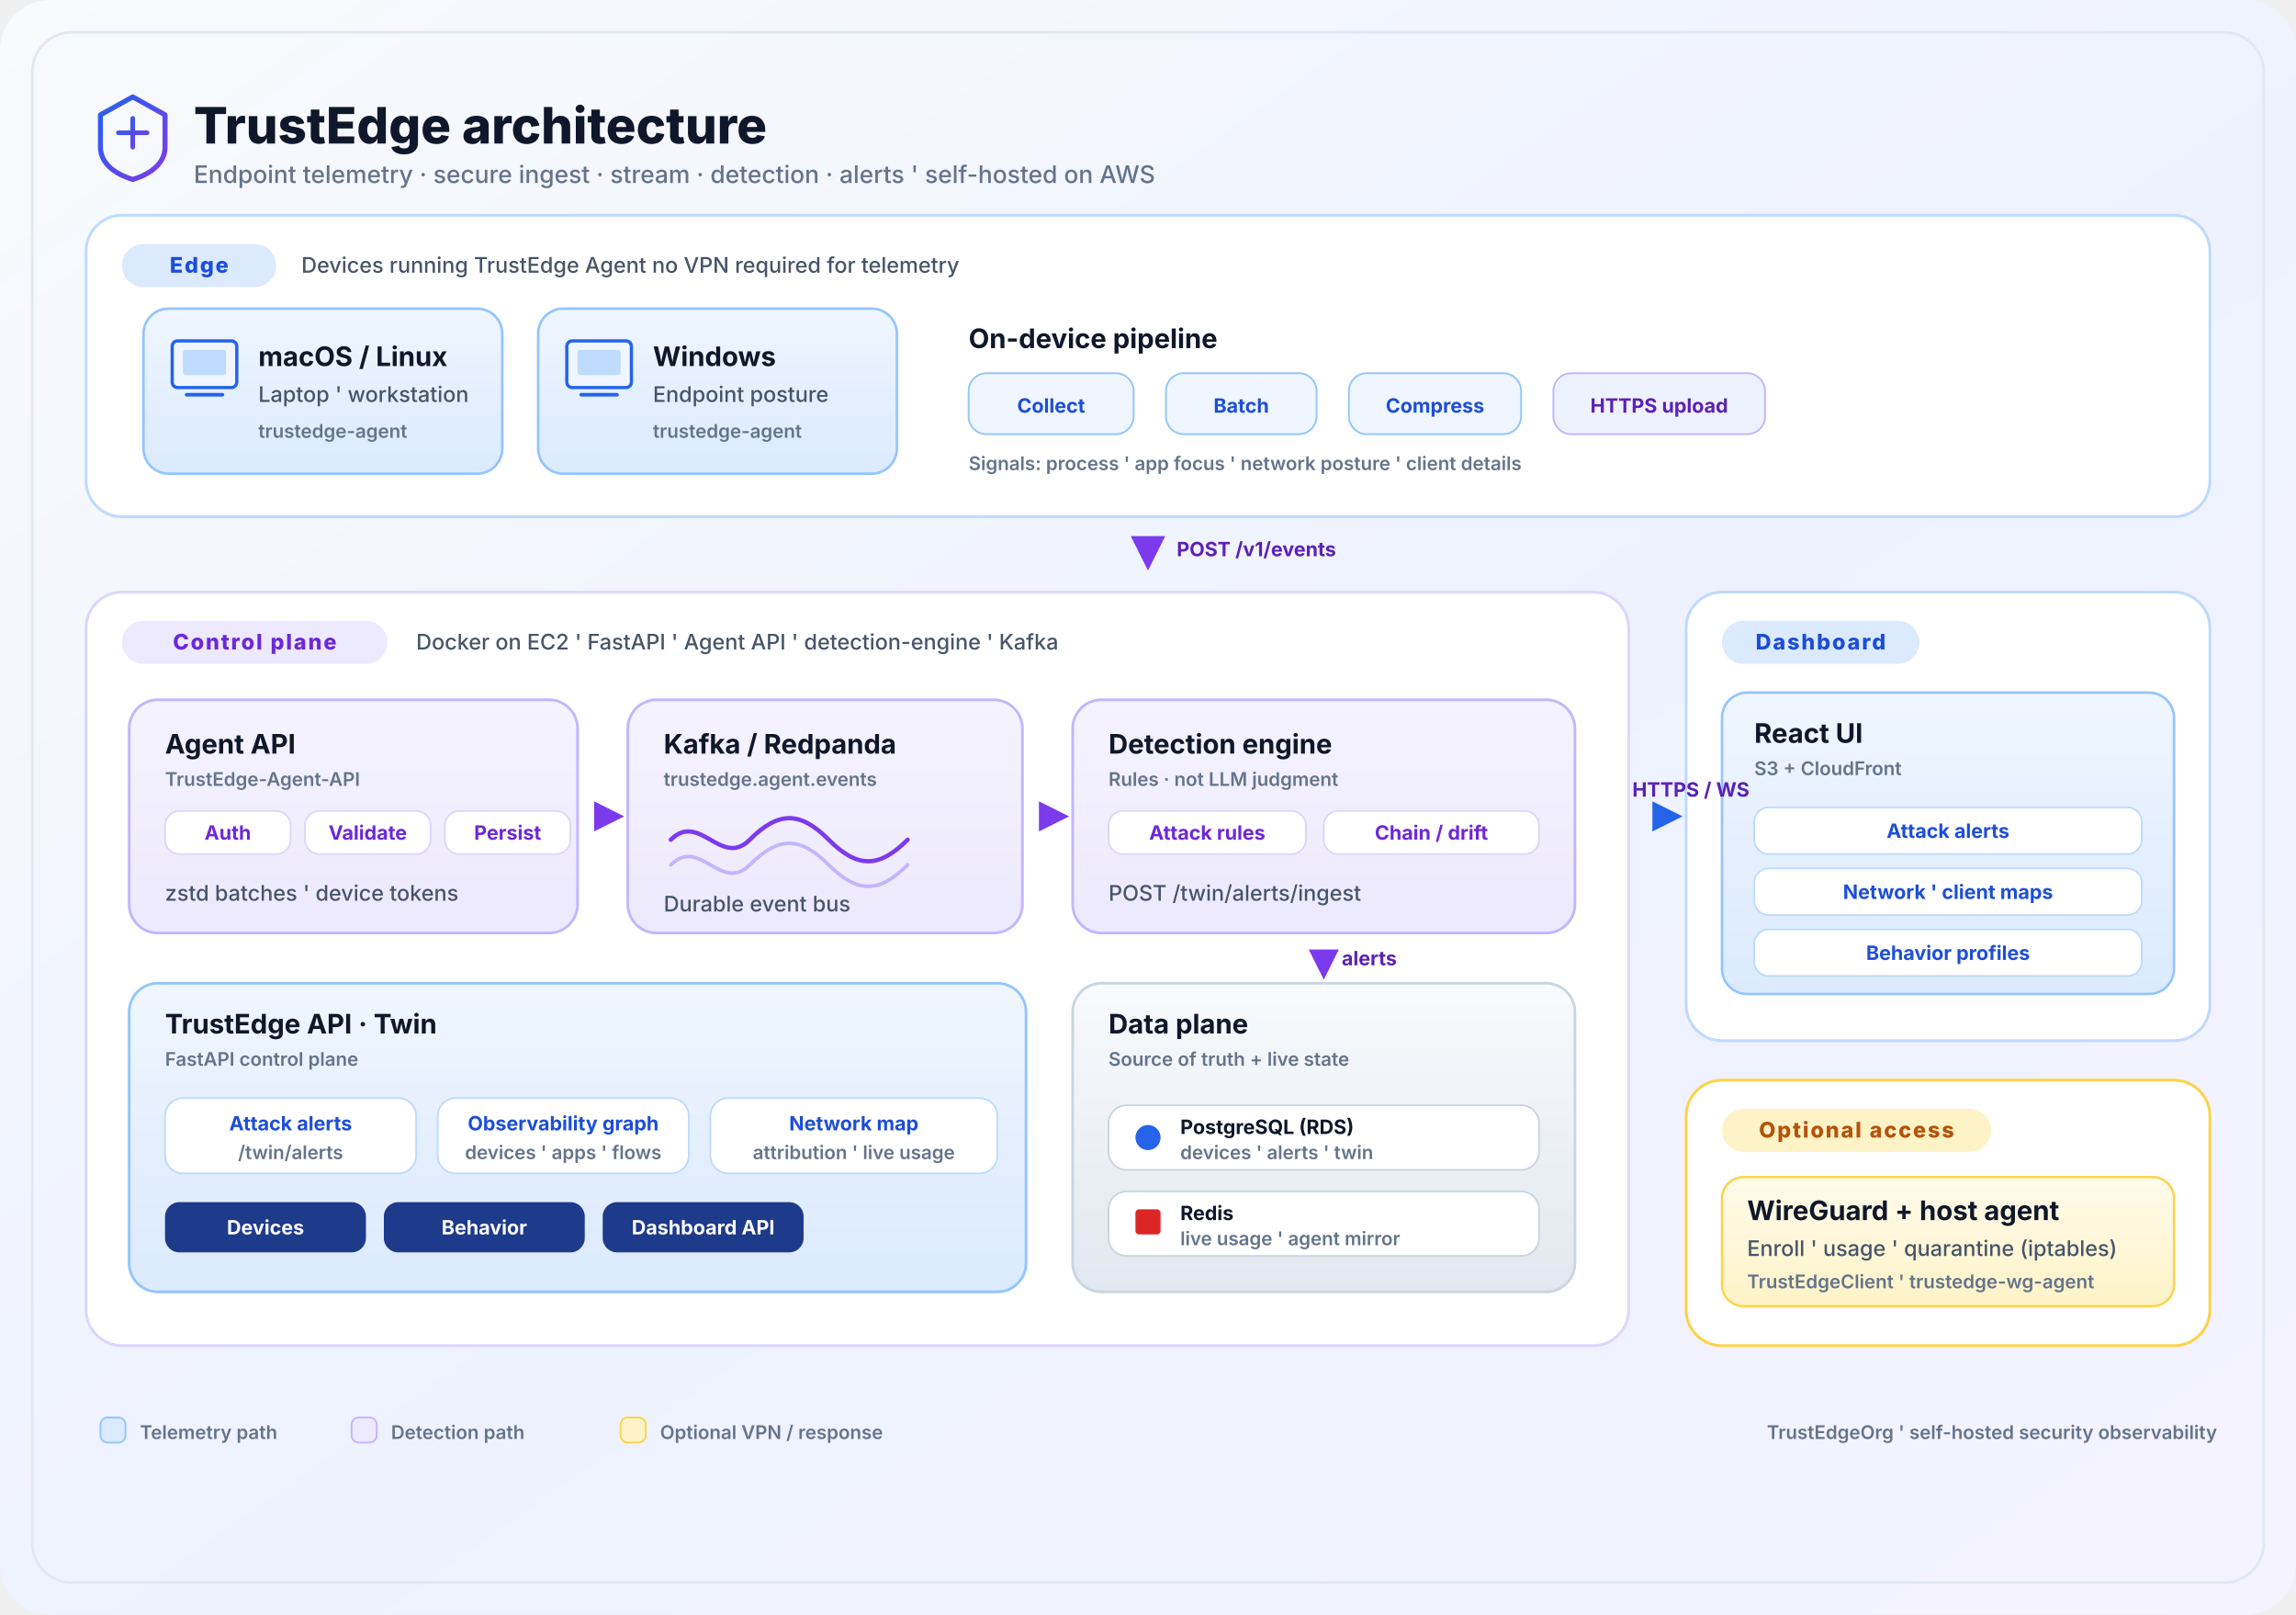
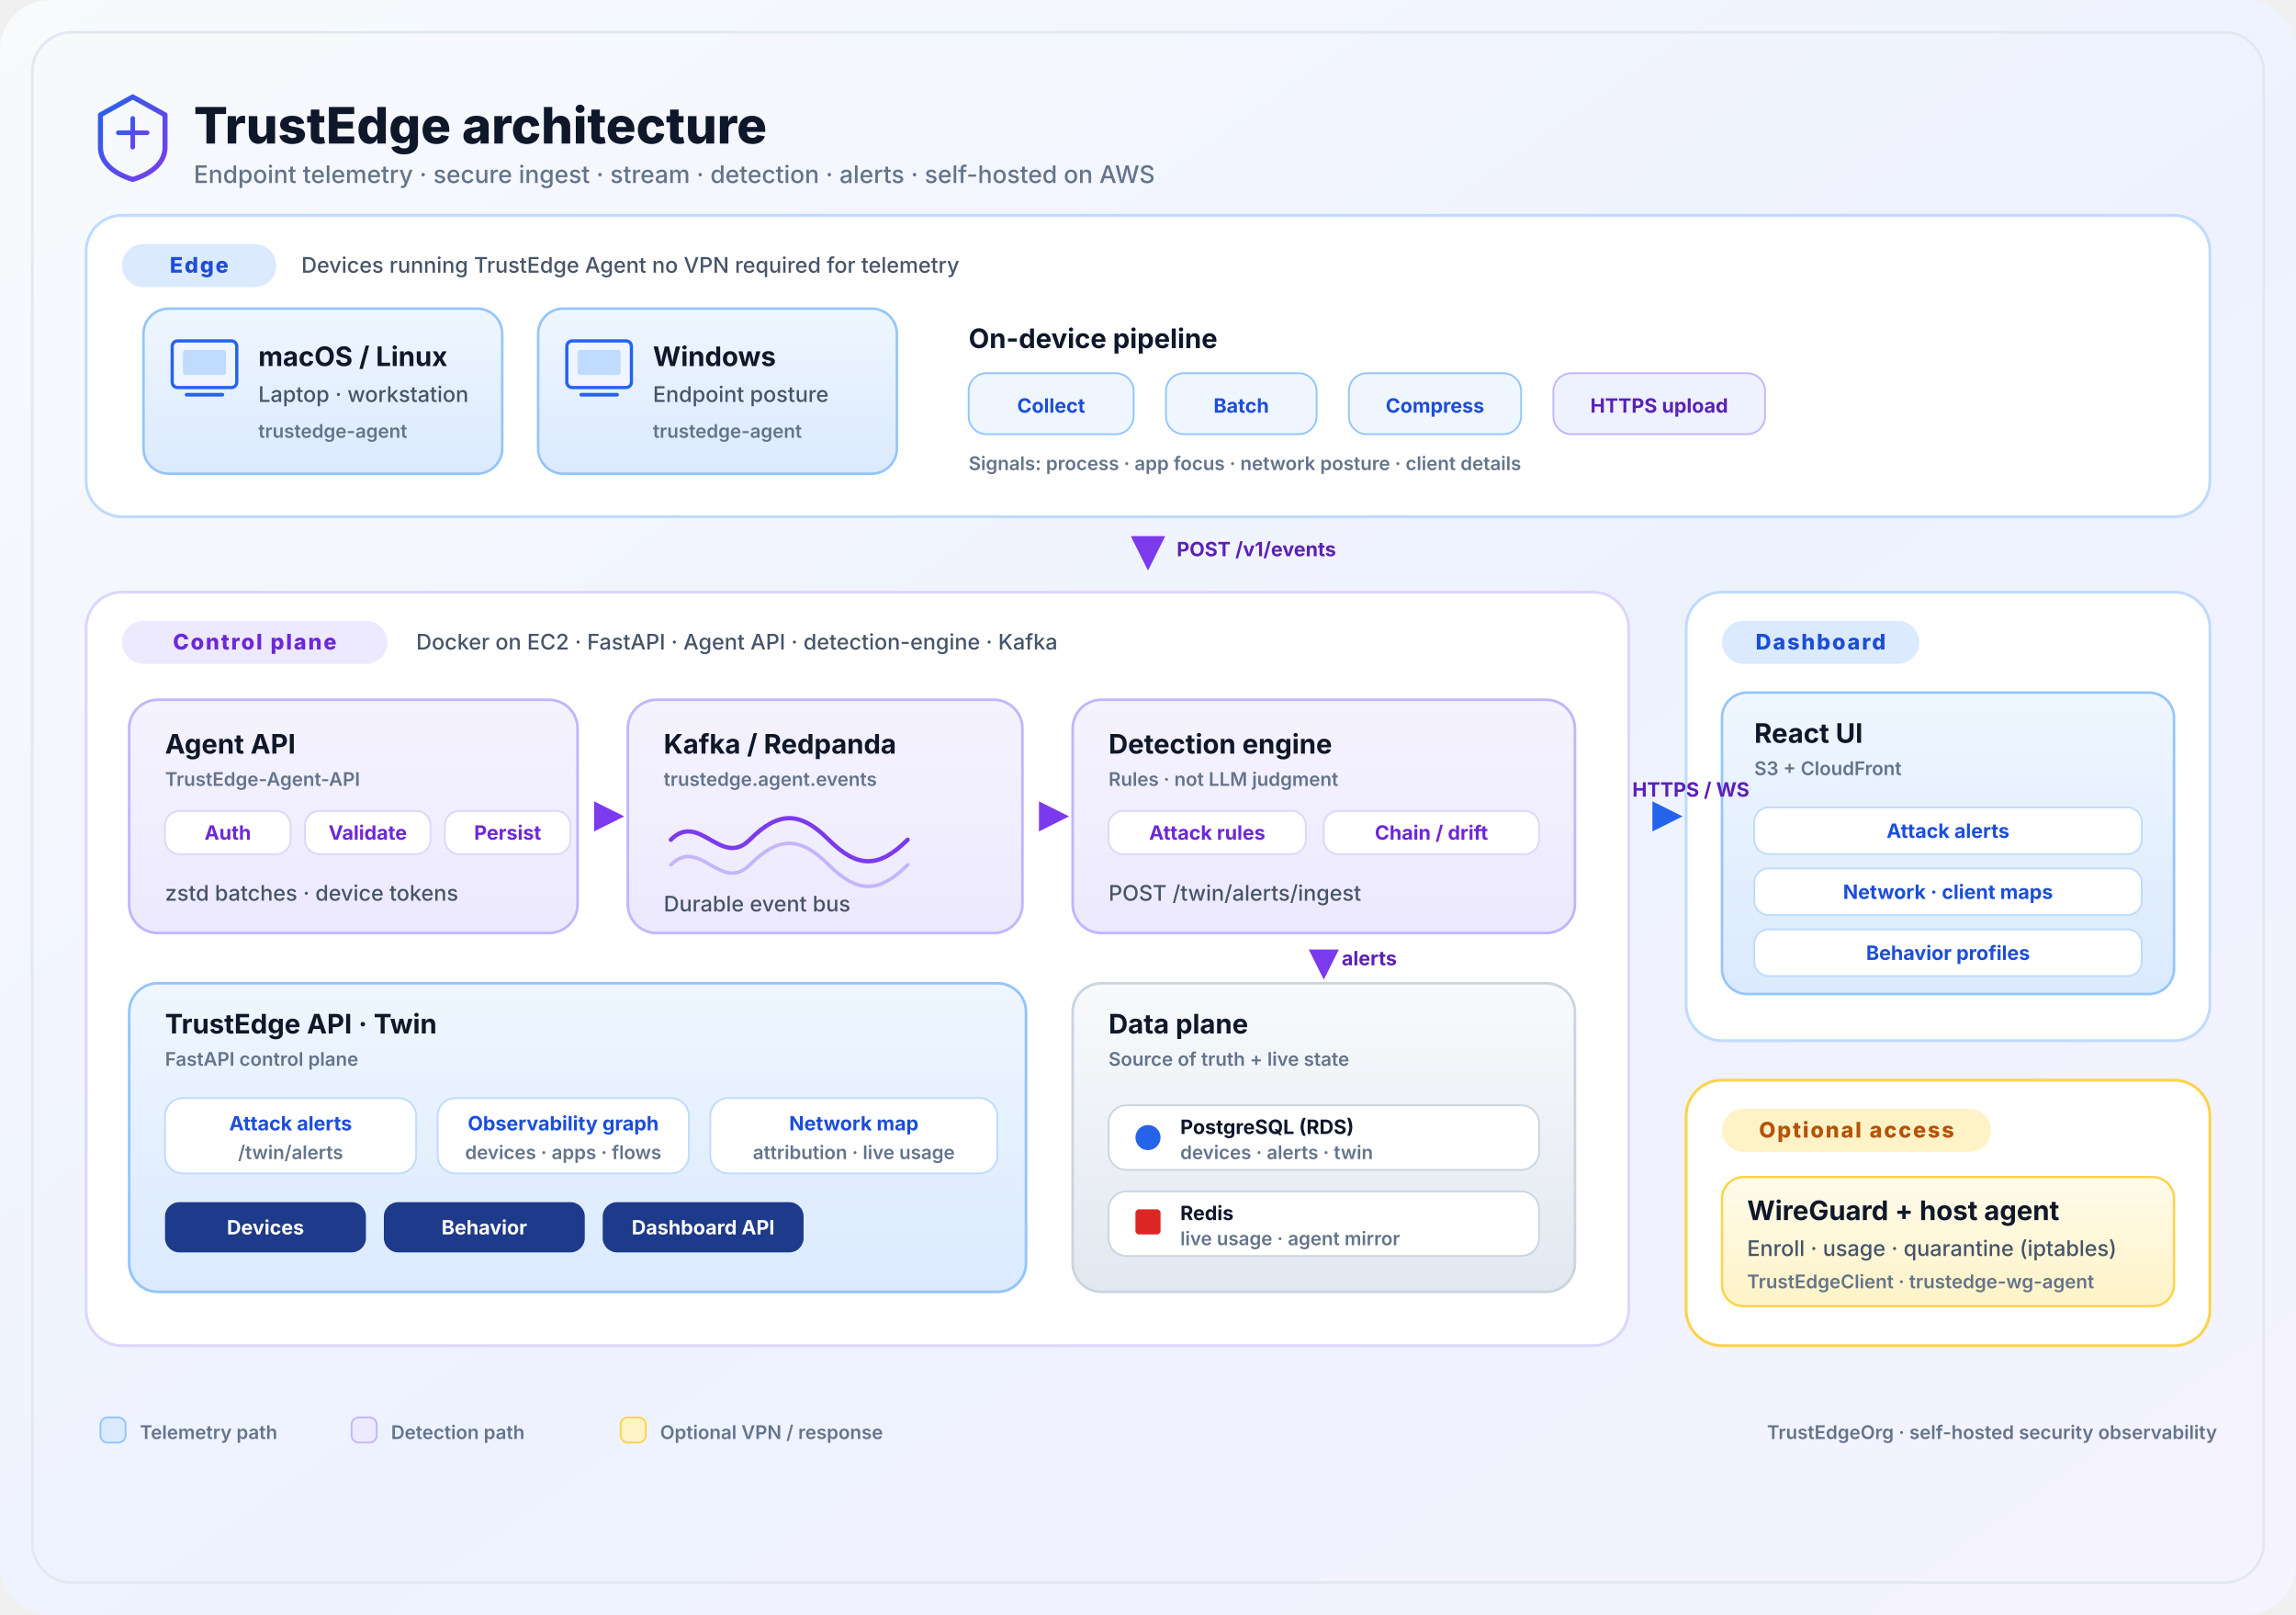
<svg xmlns="http://www.w3.org/2000/svg" viewBox="0 0 1280 900" role="img" aria-labelledby="title desc">
  <defs>
    <linearGradient id="arch-bg" x1="0%" y1="0%" x2="100%" y2="100%">
      <stop offset="0%" stop-color="#F8FAFC" />
      <stop offset="55%" stop-color="#EEF2FF" />
      <stop offset="100%" stop-color="#F5F3FF" />
    </linearGradient>
    <linearGradient id="arch-brand" x1="0%" y1="0%" x2="100%" y2="100%">
      <stop offset="0%" stop-color="#2563EB" />
      <stop offset="100%" stop-color="#7C3AED" />
    </linearGradient>
    <linearGradient id="arch-blueCard" x1="0%" y1="0%" x2="0%" y2="100%">
      <stop offset="0%" stop-color="#EFF6FF" />
      <stop offset="100%" stop-color="#DBEAFE" />
    </linearGradient>
    <linearGradient id="arch-violetCard" x1="0%" y1="0%" x2="0%" y2="100%">
      <stop offset="0%" stop-color="#F5F3FF" />
      <stop offset="100%" stop-color="#EDE9FE" />
    </linearGradient>
    <linearGradient id="arch-slateCard" x1="0%" y1="0%" x2="0%" y2="100%">
      <stop offset="0%" stop-color="#F8FAFC" />
      <stop offset="100%" stop-color="#E2E8F0" />
    </linearGradient>
    <linearGradient id="arch-amberCard" x1="0%" y1="0%" x2="0%" y2="100%">
      <stop offset="0%" stop-color="#FFFBEB" />
      <stop offset="100%" stop-color="#FEF3C7" />
    </linearGradient>
    <linearGradient id="arch-flow" x1="0%" y1="0%" x2="100%" y2="0%">
      <stop offset="0%" stop-color="#60A5FA" />
      <stop offset="100%" stop-color="#A78BFA" />
    </linearGradient>
    <marker id="arch-arrowHead" markerWidth="8" markerHeight="8" refX="6" refY="3" orient="auto">
      <path d="M0,0 L6,3 L0,6 Z" fill="#7C3AED" />
    </marker>
    <marker id="arch-arrowHeadBlue" markerWidth="8" markerHeight="8" refX="6" refY="3" orient="auto">
      <path d="M0,0 L6,3 L0,6 Z" fill="#2563EB" />
    </marker>
    <style>
      .t1 { font-family: ui-sans-serif, system-ui, -apple-system, Segoe UI, sans-serif; font-size: 28px; font-weight: 800; fill: #0F172A; }
      .t2 { font-family: ui-sans-serif, system-ui, -apple-system, Segoe UI, sans-serif; font-size: 13.5px; font-weight: 500; fill: #64748B; }
      .sec { font-family: ui-sans-serif, system-ui, -apple-system, Segoe UI, sans-serif; font-size: 12px; font-weight: 800; letter-spacing: 0.08em; text-transform: uppercase; }
      .h { font-family: ui-sans-serif, system-ui, -apple-system, Segoe UI, sans-serif; font-size: 15px; font-weight: 700; fill: #0F172A; }
      .p { font-family: ui-sans-serif, system-ui, -apple-system, Segoe UI, sans-serif; font-size: 12px; font-weight: 500; fill: #475569; }
      .chip { font-family: ui-sans-serif, system-ui, -apple-system, Segoe UI, sans-serif; font-size: 11px; font-weight: 700; }
      .mini { font-family: ui-sans-serif, system-ui, -apple-system, Segoe UI, sans-serif; font-size: 10.5px; font-weight: 600; fill: #64748B; }
      .flowLbl { font-family: ui-sans-serif, system-ui, -apple-system, Segoe UI, sans-serif; font-size: 11px; font-weight: 700; fill: #5B21B6; }
    </style>
  </defs>
  <rect width="1280" height="900" rx="28" fill="url(#arch-bg)" />
  <rect x="18" y="18" width="1244" height="864" rx="22" fill="none" stroke="#E2E8F0" stroke-width="1.5" />
  <g transform="translate(56,52)">
    <path d="M0 2 L18 12 V30 C18 39 10 45 0 48 C-10 45 -18 39 -18 30 V12 Z" fill="none" stroke="url(#arch-brand)" stroke-width="2.8" stroke-linejoin="round" transform="translate(18,0)" />
    <path d="M10 22 H26 M18 14 V30" stroke="url(#arch-brand)" stroke-width="2.6" stroke-linecap="round" transform="translate(0,0)" />
    <text class="t1" x="52" y="28">TrustEdge architecture</text>
-     <text class="t2" x="52" y="50">Endpoint telemetry · secure ingest · stream · detection · alerts ' self-hosted on AWS</text>
+     <text class="t2" x="52" y="50">Endpoint telemetry · secure ingest · stream · detection · alerts · self-hosted on AWS</text>
  </g>
  <g>
    <rect x="48" y="120" width="1184" height="168" rx="20" fill="#FFFFFF" stroke="#BFDBFE" stroke-width="1.6" />
  </g>
  <rect x="68" y="136" width="86" height="24" rx="12" fill="#DBEAFE" />
  <text class="sec" x="111" y="152" text-anchor="middle" fill="#1D4ED8">Edge</text>
  <text class="p" x="168" y="152">Devices running TrustEdge Agent  no VPN required for telemetry</text>
  <g transform="translate(80,172)">
    <rect width="200" height="92" rx="14" fill="url(#arch-blueCard)" stroke="#93C5FD" stroke-width="1.4" />
    <rect x="16" y="18" width="36" height="26" rx="3" fill="#EFF6FF" stroke="#2563EB" stroke-width="1.8" />
    <rect x="22" y="23" width="24" height="14" rx="1.5" fill="#BFDBFE" />
    <path d="M24 48 H44" stroke="#2563EB" stroke-width="2" stroke-linecap="round" />
    <text class="h" x="64" y="32">macOS / Linux</text>
-     <text class="p" x="64" y="52">Laptop ' workstation</text>
+     <text class="p" x="64" y="52">Laptop · workstation</text>
    <text class="mini" x="64" y="72">trustedge-agent</text>
  </g>
  <g transform="translate(300,172)">
    <rect width="200" height="92" rx="14" fill="url(#arch-blueCard)" stroke="#93C5FD" stroke-width="1.4" />
    <rect x="16" y="18" width="36" height="26" rx="3" fill="#EFF6FF" stroke="#2563EB" stroke-width="1.8" />
    <rect x="22" y="23" width="24" height="14" rx="1.5" fill="#BFDBFE" />
    <path d="M24 48 H44" stroke="#2563EB" stroke-width="2" stroke-linecap="round" />
    <text class="h" x="64" y="32">Windows</text>
    <text class="p" x="64" y="52">Endpoint posture</text>
    <text class="mini" x="64" y="72">trustedge-agent</text>
  </g>
  <g transform="translate(540,176)">
    <text class="h" x="0" y="18">On-device pipeline</text>
    <g transform="translate(0,32)">
      <rect width="92" height="34" rx="10" fill="#EFF6FF" stroke="#93C5FD" />
      <text class="chip" x="46" y="22" text-anchor="middle" fill="#1D4ED8">Collect</text>
      <path d="M96 17 H108" stroke="url(#arch-flow)" stroke-width="2.4" stroke-linecap="round" />
      <rect x="110" width="84" height="34" rx="10" fill="#EFF6FF" stroke="#93C5FD" />
      <text class="chip" x="152" y="22" text-anchor="middle" fill="#1D4ED8">Batch</text>
      <path d="M198 17 H210" stroke="url(#arch-flow)" stroke-width="2.4" stroke-linecap="round" />
      <rect x="212" width="96" height="34" rx="10" fill="#EFF6FF" stroke="#93C5FD" />
      <text class="chip" x="260" y="22" text-anchor="middle" fill="#1D4ED8">Compress</text>
      <path d="M312 17 H324" stroke="url(#arch-flow)" stroke-width="2.4" stroke-linecap="round" />
      <rect x="326" width="118" height="34" rx="10" fill="#EEF2FF" stroke="#C4B5FD" />
      <text class="chip" x="385" y="22" text-anchor="middle" fill="#5B21B6">HTTPS upload</text>
    </g>
-     <text class="mini" x="0" y="86">Signals: process ' app focus ' network posture ' client details</text>
+     <text class="mini" x="0" y="86">Signals: process · app focus · network posture · client details</text>
  </g>
  <path d="M640 288 V318" fill="none" stroke="url(#arch-flow)" stroke-width="3.2" stroke-linecap="round" marker-end="url(#arch-arrowHead)" />
  <text class="flowLbl" x="656" y="310">POST /v1/events</text>
  <g>
    <rect x="48" y="330" width="860" height="420" rx="20" fill="#FFFFFF" stroke="#DDD6FE" stroke-width="1.6" />
  </g>
  <rect x="68" y="346" width="148" height="24" rx="12" fill="#EDE9FE" />
  <text class="sec" x="142" y="362" text-anchor="middle" fill="#6D28D9">Control plane</text>
-   <text class="p" x="232" y="362">Docker on EC2 ' FastAPI ' Agent API ' detection-engine ' Kafka</text>
+   <text class="p" x="232" y="362">Docker on EC2 · FastAPI · Agent API · detection-engine · Kafka</text>
  <g transform="translate(72,390)">
    <rect width="250" height="130" rx="16" fill="url(#arch-violetCard)" stroke="#C4B5FD" stroke-width="1.5" />
    <text class="h" x="20" y="30">Agent API</text>
    <text class="mini" x="20" y="48">TrustEdge-Agent-API</text>
    <g transform="translate(20,62)">
      <rect width="70" height="24" rx="8" fill="#FFFFFF" stroke="#DDD6FE" />
      <text class="chip" x="35" y="16" text-anchor="middle" fill="#6D28D9">Auth</text>
      <rect x="78" width="70" height="24" rx="8" fill="#FFFFFF" stroke="#DDD6FE" />
      <text class="chip" x="113" y="16" text-anchor="middle" fill="#6D28D9">Validate</text>
      <rect x="156" width="70" height="24" rx="8" fill="#FFFFFF" stroke="#DDD6FE" />
      <text class="chip" x="191" y="16" text-anchor="middle" fill="#6D28D9">Persist</text>
    </g>
-     <text class="p" x="20" y="112">zstd batches ' device tokens</text>
+     <text class="p" x="20" y="112">zstd batches · device tokens</text>
  </g>
  <g transform="translate(350,390)">
    <rect width="220" height="130" rx="16" fill="url(#arch-violetCard)" stroke="#C4B5FD" stroke-width="1.5" />
    <text class="h" x="20" y="30">Kafka / Redpanda</text>
    <text class="mini" x="20" y="48">trustedge.agent.events</text>
    <path d="M24 78 C40 62 52 94 68 78 S96 62 112 78 S140 94 156 78" fill="none" stroke="#7C3AED" stroke-width="2.4" stroke-linecap="round" />
    <path d="M24 92 C40 76 52 108 68 92 S96 76 112 92 S140 108 156 92" fill="none" stroke="#C4B5FD" stroke-width="2" stroke-linecap="round" />
    <text class="p" x="20" y="118">Durable event bus</text>
  </g>
  <g transform="translate(598,390)">
    <rect width="280" height="130" rx="16" fill="url(#arch-violetCard)" stroke="#C4B5FD" stroke-width="1.5" />
    <text class="h" x="20" y="30">Detection engine</text>
    <text class="mini" x="20" y="48">Rules · not LLM judgment</text>
    <g transform="translate(20,62)">
      <rect width="110" height="24" rx="8" fill="#FFFFFF" stroke="#DDD6FE" />
      <text class="chip" x="55" y="16" text-anchor="middle" fill="#6D28D9">Attack rules</text>
      <rect x="120" width="120" height="24" rx="8" fill="#FFFFFF" stroke="#DDD6FE" />
      <text class="chip" x="180" y="16" text-anchor="middle" fill="#6D28D9">Chain / drift</text>
    </g>
    <text class="p" x="20" y="112">POST /twin/alerts/ingest</text>
  </g>
  <path d="M322 455 H348" fill="none" stroke="url(#arch-flow)" stroke-width="2.8" stroke-linecap="round" marker-end="url(#arch-arrowHead)" />
  <path d="M570 455 H596" fill="none" stroke="url(#arch-flow)" stroke-width="2.8" stroke-linecap="round" marker-end="url(#arch-arrowHead)" />
  <g transform="translate(72,548)">
    <rect width="500" height="172" rx="16" fill="url(#arch-blueCard)" stroke="#93C5FD" stroke-width="1.5" />
    <text class="h" x="20" y="28">TrustEdge API · Twin</text>
    <text class="mini" x="20" y="46">FastAPI control plane</text>
    <g transform="translate(20,64)">
      <rect width="140" height="42" rx="10" fill="#FFFFFF" stroke="#BFDBFE" />
      <text class="chip" x="70" y="18" text-anchor="middle" fill="#1D4ED8">Attack alerts</text>
      <text class="mini" x="70" y="34" text-anchor="middle">/twin/alerts</text>
      <rect x="152" width="140" height="42" rx="10" fill="#FFFFFF" stroke="#BFDBFE" />
      <text class="chip" x="222" y="18" text-anchor="middle" fill="#1D4ED8">Observability graph</text>
-       <text class="mini" x="222" y="34" text-anchor="middle">devices ' apps ' flows</text>
+       <text class="mini" x="222" y="34" text-anchor="middle">devices · apps · flows</text>
      <rect x="304" width="160" height="42" rx="10" fill="#FFFFFF" stroke="#BFDBFE" />
      <text class="chip" x="384" y="18" text-anchor="middle" fill="#1D4ED8">Network map</text>
-       <text class="mini" x="384" y="34" text-anchor="middle">attribution ' live usage</text>
+       <text class="mini" x="384" y="34" text-anchor="middle">attribution · live usage</text>
    </g>
    <g transform="translate(20,122)">
      <rect width="112" height="28" rx="8" fill="#1E3A8A" />
      <text class="chip" x="56" y="18" text-anchor="middle" fill="#FFFFFF">Devices</text>
      <rect x="122" width="112" height="28" rx="8" fill="#1E3A8A" />
      <text class="chip" x="178" y="18" text-anchor="middle" fill="#FFFFFF">Behavior</text>
      <rect x="244" width="112" height="28" rx="8" fill="#1E3A8A" />
      <text class="chip" x="300" y="18" text-anchor="middle" fill="#FFFFFF">Dashboard API</text>
    </g>
  </g>
  <g transform="translate(598,548)">
    <rect width="280" height="172" rx="16" fill="url(#arch-slateCard)" stroke="#CBD5E1" stroke-width="1.5" />
    <text class="h" x="20" y="28">Data plane</text>
    <text class="mini" x="20" y="46">Source of truth + live state</text>
    <g transform="translate(20,68)">
      <rect width="240" height="36" rx="10" fill="#FFFFFF" stroke="#CBD5E1" />
      <circle cx="22" cy="18" r="7" fill="#2563EB" />
      <text class="chip" x="40" y="16" fill="#0F172A">PostgreSQL (RDS)</text>
-       <text class="mini" x="40" y="30" fill="#64748B">devices ' alerts ' twin</text>
+       <text class="mini" x="40" y="30" fill="#64748B">devices · alerts · twin</text>
      <rect y="48" width="240" height="36" rx="10" fill="#FFFFFF" stroke="#CBD5E1" />
      <rect x="15" y="58" width="14" height="14" rx="2" fill="#DC2626" />
      <text class="chip" x="40" y="64" fill="#0F172A">Redis</text>
-       <text class="mini" x="40" y="78" fill="#64748B">live usage ' agent mirror</text>
+       <text class="mini" x="40" y="78" fill="#64748B">live usage · agent mirror</text>
    </g>
  </g>
  <path d="M738 520 V546" fill="none" stroke="url(#arch-flow)" stroke-width="2.8" stroke-linecap="round" marker-end="url(#arch-arrowHead)" />
  <text class="flowLbl" x="748" y="538">alerts</text>
  <g>
    <rect x="940" y="330" width="292" height="250" rx="20" fill="#FFFFFF" stroke="#BFDBFE" stroke-width="1.6" />
  </g>
  <rect x="960" y="346" width="110" height="24" rx="12" fill="#DBEAFE" />
  <text class="sec" x="1015" y="362" text-anchor="middle" fill="#1D4ED8">Dashboard</text>
  <g transform="translate(960,386)">
    <rect width="252" height="168" rx="14" fill="url(#arch-blueCard)" stroke="#93C5FD" stroke-width="1.4" />
    <text class="h" x="18" y="28">React UI</text>
    <text class="mini" x="18" y="46">S3 + CloudFront</text>
    <g transform="translate(18,64)">
      <rect width="216" height="26" rx="8" fill="#FFFFFF" stroke="#BFDBFE" />
      <text class="chip" x="108" y="17" text-anchor="middle" fill="#1D4ED8">Attack alerts</text>
      <rect y="34" width="216" height="26" rx="8" fill="#FFFFFF" stroke="#BFDBFE" />
-       <text class="chip" x="108" y="51" text-anchor="middle" fill="#1D4ED8">Network ' client maps</text>
+       <text class="chip" x="108" y="51" text-anchor="middle" fill="#1D4ED8">Network · client maps</text>
      <rect y="68" width="216" height="26" rx="8" fill="#FFFFFF" stroke="#BFDBFE" />
      <text class="chip" x="108" y="85" text-anchor="middle" fill="#1D4ED8">Behavior profiles</text>
    </g>
  </g>
  <path d="M908 455 H938" fill="none" stroke="url(#arch-flow)" stroke-width="2.8" stroke-linecap="round" marker-end="url(#arch-arrowHeadBlue)" />
  <text class="flowLbl" x="910" y="444" fill="#1D4ED8">HTTPS / WS</text>
  <g>
    <rect x="940" y="602" width="292" height="148" rx="20" fill="#FFFFFF" stroke="#FCD34D" stroke-width="1.6" />
  </g>
  <rect x="960" y="618" width="150" height="24" rx="12" fill="#FEF3C7" />
  <text class="sec" x="1035" y="634" text-anchor="middle" fill="#B45309">Optional access</text>
  <g transform="translate(960,656)">
    <rect width="252" height="72" rx="12" fill="url(#arch-amberCard)" stroke="#FCD34D" stroke-width="1.3" />
    <text class="h" x="14" y="24">WireGuard + host agent</text>
-     <text class="p" x="14" y="44">Enroll ' usage ' quarantine (iptables)</text>
-     <text class="mini" x="14" y="62">TrustEdgeClient ' trustedge-wg-agent</text>
+     <text class="p" x="14" y="44">Enroll · usage · quarantine (iptables)</text>
+     <text class="mini" x="14" y="62">TrustEdgeClient · trustedge-wg-agent</text>
  </g>
  <g transform="translate(56,790)">
    <rect width="14" height="14" rx="4" fill="#DBEAFE" stroke="#93C5FD" />
    <text class="mini" x="22" y="12">Telemetry path</text>
    <rect x="140" width="14" height="14" rx="4" fill="#EDE9FE" stroke="#C4B5FD" />
    <text class="mini" x="162" y="12">Detection path</text>
    <rect x="290" width="14" height="14" rx="4" fill="#FEF3C7" stroke="#FCD34D" />
    <text class="mini" x="312" y="12">Optional VPN / response</text>
-     <text class="mini" x="1180" y="12" text-anchor="end" fill="#94A3B8">TrustEdgeOrg ' self-hosted security observability</text>
+     <text class="mini" x="1180" y="12" text-anchor="end" fill="#94A3B8">TrustEdgeOrg · self-hosted security observability</text>
  </g>
</svg>
